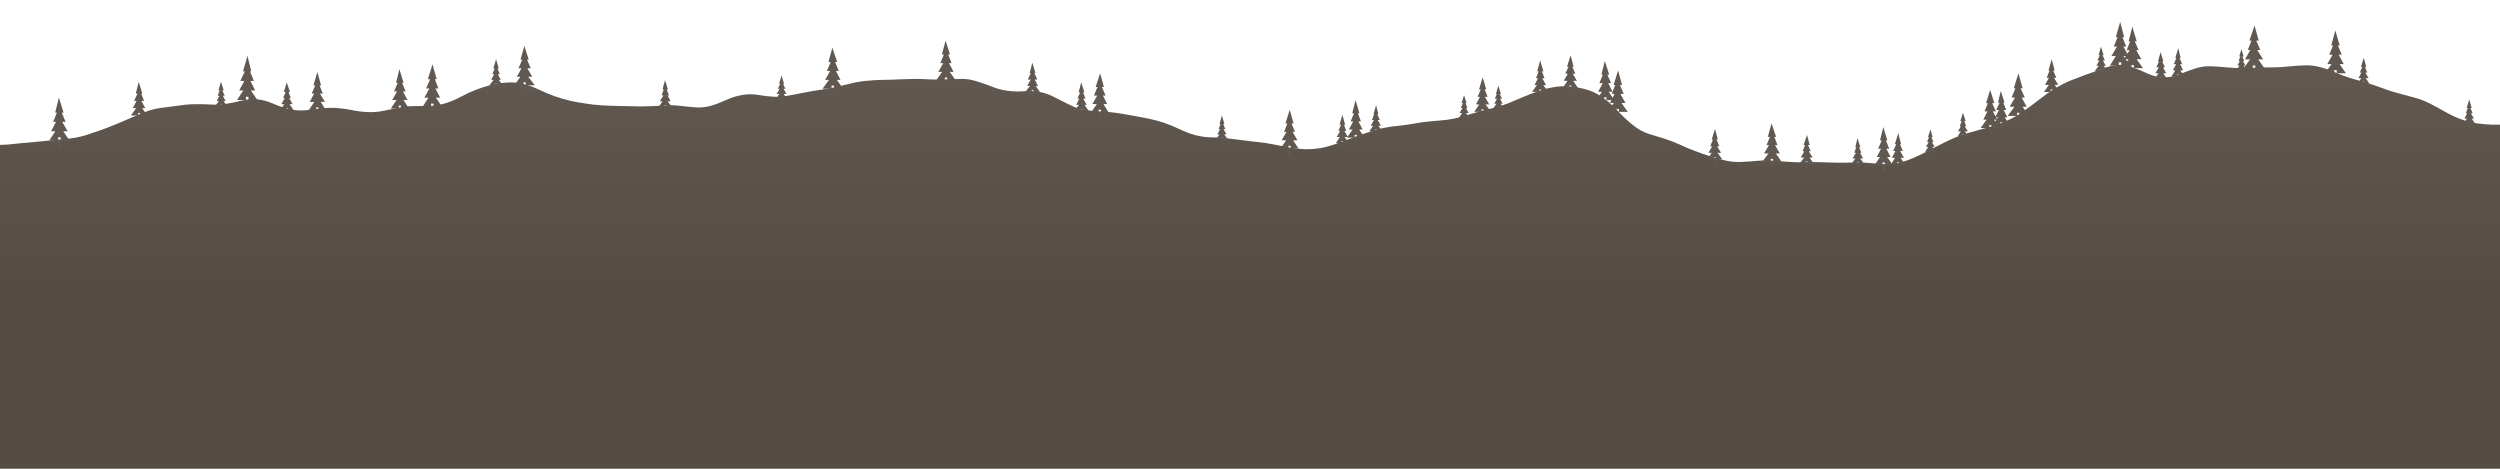
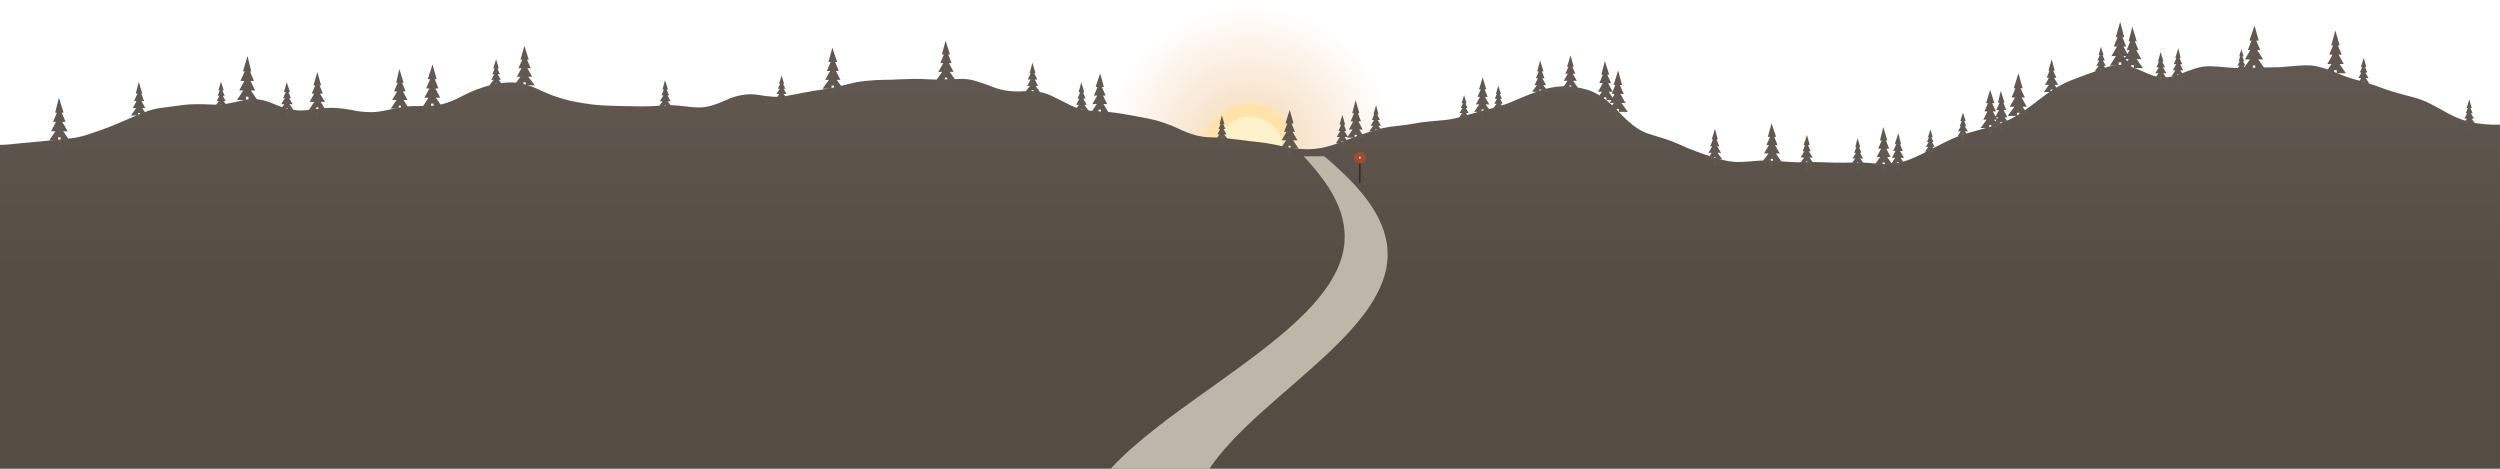
<svg xmlns="http://www.w3.org/2000/svg" viewBox="0 0 1600 300" preserveAspectRatio="xMidYMax slice">
  <defs>
    <linearGradient id="g597" x1="0" y1="0" x2="0" y2="1">
      <stop offset="0" stop-color="#615951" />
      <stop offset=".55" stop-color="#554d44" />
    </linearGradient>
  </defs>
+   <defs>
+     <radialGradient id="sg800">
+       <stop offset="0" stop-color="#ffd48a" stop-opacity=".62" />
+       <stop offset=".45" stop-color="#e9a55a" stop-opacity=".26" />
+       <stop offset="1" stop-color="#e9a55a" stop-opacity="0" />
+     </radialGradient>
+   </defs>
+   <circle cx="800" cy="96.379" r="92.4" fill="url(#sg800)" />
+   <circle cx="800" cy="96.379" r="30" fill="#ffe3a8" />
+   <circle cx="800" cy="96.379" r="21.6" fill="#fff1c9" />
  <path d="M-10 300 L-10 92.6 Q0 92.9 5 92.5 Q10 92 15 91.5 Q20 91 25 90.6 Q30 90.1 35 89.6 Q40 89.2 45 88.6 Q50 88 55 86.5 Q60 84.9 65 83.1 Q70 81.3 75 79.2 Q80 77.1 85 74.9 Q90 72.6 95 70.9 Q100 69.3 105 68.8 Q110 68.2 115 67.5 Q120 66.7 125 66.7 Q130 66.6 135 66.9 Q140 67.2 145 66.4 Q150 65.6 155 64.3 Q160 63.1 165 63.6 Q170 64.2 175 66.4 Q180 68.6 185 69.8 Q190 71 195 70.6 Q200 70.2 205 69.5 Q210 68.8 215 69.1 Q220 69.4 225 70.4 Q230 71.5 235 71.7 Q240 72 245 71 Q250 70 255 69 Q260 67.9 265 67.9 Q270 67.9 275 67.8 Q280 67.7 285 66.1 Q290 64.6 295 61.9 Q300 59.2 305 57.3 Q310 55.4 315 54.2 Q320 53.1 325 52.8 Q330 52.5 335 53.7 Q340 55 345 57.4 Q350 59.8 355 61.6 Q360 63.3 365 64.5 Q370 65.6 375 66.3 Q380 67.1 385 67.4 Q390 67.7 395 67.8 Q400 67.9 405 68 Q410 68.2 415 68 Q420 67.9 425 67.5 Q430 67.1 435 67.7 Q440 68.3 445 68.7 Q450 69.1 455 67.7 Q460 66.2 465 63.9 Q470 61.6 475 60.8 Q480 59.9 485 60.7 Q490 61.6 495 61.9 Q500 62.2 505 61.1 Q510 60.1 515 59.2 Q520 58.2 525 57.5 Q530 56.8 535 55.7 Q540 54.5 545 53.3 Q550 52.1 555 51.7 Q560 51.2 565 51.1 Q570 51.1 575 50.8 Q580 50.6 585 50.5 Q590 50.5 595 50.8 Q600 51.1 605 50.8 Q610 50.6 615 50.5 Q620 50.4 625 52 Q630 53.5 635 55.5 Q640 57.5 645 58.1 Q650 58.8 655 58.4 Q660 58 665 58.8 Q670 59.6 675 62.3 Q680 64.9 685 67.3 Q690 69.8 695 70.5 Q700 71.2 705 71.4 Q710 71.6 715 72.3 Q720 73.1 725 74 Q730 74.9 735 75.9 Q740 76.9 745 78.6 Q750 80.3 755 82.7 Q760 85.1 765 86.5 Q770 87.8 775 87.9 Q780 87.9 785 88.5 Q790 89.1 795 89.7 Q800 90.4 805 90.9 Q810 91.4 815 92.4 Q820 93.4 825 94.4 Q830 95.3 835 95.5 Q840 95.6 845 94.8 Q850 93.9 855 92.1 Q860 90.2 865 88.4 Q870 86.5 875 84.9 Q880 83.2 885 82 Q890 80.9 895 80.5 Q900 80 905 79.1 Q910 78.1 915 77.7 Q920 77.3 925 76.8 Q930 76.2 935 74.8 Q940 73.4 945 71.9 Q950 70.4 955 69.3 Q960 68.1 965 66.2 Q970 64.2 975 62 Q980 59.9 985 58.2 Q990 56.4 995 55.7 Q1000 54.9 1005 55.4 Q1010 55.8 1015 57.2 Q1020 58.5 1025 61.9 Q1030 65.2 1035 70.6 Q1040 76 1045 80 Q1050 84 1055 85.6 Q1060 87.2 1065 88.7 Q1070 90.2 1075 92.5 Q1080 94.9 1085 96.7 Q1090 98.6 1095 100.2 Q1100 101.9 1105 102.9 Q1110 103.9 1115 103.6 Q1120 103.4 1125 102.9 Q1130 102.5 1135 102.9 Q1140 103.2 1145 103.6 Q1150 104 1155 103.8 Q1160 103.6 1165 103.8 Q1170 104 1175 104.1 Q1180 104.2 1185 104 Q1190 103.8 1195 104.2 Q1200 104.6 1205 105 Q1210 105.5 1215 104.3 Q1220 103.1 1225 100.9 Q1230 98.7 1235 96 Q1240 93.4 1245 90.9 Q1250 88.4 1255 86.6 Q1260 84.9 1265 83.6 Q1270 82.2 1275 80.8 Q1280 79.3 1285 77 Q1290 74.8 1295 71.2 Q1300 67.7 1305 63.8 Q1310 59.8 1315 56.7 Q1320 53.7 1325 51.6 Q1330 49.6 1335 47.8 Q1340 46.1 1345 44.1 Q1350 42.2 1355 41.6 Q1360 41.1 1365 43.1 Q1370 45 1375 47.3 Q1380 49.5 1385 49.5 Q1390 49.5 1395 47.5 Q1400 45.4 1405 43.8 Q1410 42.2 1415 42.4 Q1420 42.6 1425 43.1 Q1430 43.6 1435 43.6 Q1440 43.5 1445 43.3 Q1450 43.1 1455 43.1 Q1460 43.1 1465 42.5 Q1470 42 1475 41.8 Q1480 41.6 1485 43 Q1490 44.3 1495 46.5 Q1500 48.7 1505 50.2 Q1510 51.6 1515 53.1 Q1520 54.6 1525 56.5 Q1530 58.4 1535 59.7 Q1540 61 1545 62.4 Q1550 63.7 1555 66.2 Q1560 68.7 1565 71.6 Q1570 74.5 1575 76.3 Q1580 78.2 1585 78.9 Q1590 79.6 1595 79.8 Q1600 79.9 1605 79.5 L1610 300 Z" fill="url(#g597)" />
  <path d="M37.2 94.4 L37.2 87.9 L38.8 87.9 L38.8 94.4ZM37.7 62.5 L35.3 72.1 L40.7 72.1ZM37.9 68.4 L34 78 L42 78ZM37.7 74.4 L32.7 84 L43.3 84ZM37.9 80.3 L31.5 89.9 L44.5 89.9ZM88.4 78 L88.4 72.3 L89.6 72.3 L89.6 78ZM88.8 52.4 L86.9 59.9 L91.1 59.9ZM89.3 57.1 L85.8 64.6 L92.2 64.6ZM88.9 61.7 L85 69.2 L93 69.2ZM89.1 66.4 L83.8 73.9 L94.2 73.9ZM141.1 71.9 L141.1 66.9 L142 66.9 L142 71.9ZM141.4 52.3 L139.8 57.8 L143.2 57.8ZM141.4 55.7 L139.3 61.3 L143.8 61.3ZM141.5 59.2 L138.7 64.7 L144.4 64.7ZM141.6 62.6 L137.6 68.1 L145.5 68.1ZM157.4 68.5 L157.4 61.9 L159 61.9 L159 68.5ZM158.4 35.8 L155.5 45.7 L160.8 45.7ZM158.5 41.9 L153.8 51.8 L162.5 51.8ZM158.4 48 L153.1 57.9 L163.3 57.9ZM158.1 54.2 L151.7 64 L164.7 64ZM183.1 74.5 L183.1 69.2 L184.2 69.2 L184.2 74.5ZM183.5 52.7 L181.7 58.9 L185.6 58.9ZM183.8 56.6 L181.2 62.8 L186.1 62.8ZM183.7 60.4 L180 66.7 L187.3 66.7ZM183.6 64.3 L179.3 70.5 L188 70.5ZM202.4 74.8 L202.4 68.7 L203.8 68.7 L203.8 74.8ZM203.1 46.1 L200.6 54.7 L205.5 54.7ZM203.2 51.4 L199.5 59.9 L206.6 59.9ZM202.8 56.7 L198.2 65.2 L208 65.2ZM203.3 62 L197.6 70.5 L208.5 70.5ZM255.2 73.8 L255.2 67.6 L256.6 67.6 L256.6 73.8ZM255.6 44.2 L253.5 53 L258.3 53ZM256 49.6 L252.2 58.5 L259.6 58.5ZM256.1 55.1 L251 64 L260.8 64ZM256.1 60.6 L250.1 69.5 L261.7 69.5ZM275.9 72.8 L275.9 66.3 L277.5 66.3 L277.5 72.8ZM276.8 41.2 L273.8 50.7 L279.5 50.7ZM276.9 47.1 L272.7 56.6 L280.6 56.6ZM276.8 53 L271.6 62.5 L281.7 62.5ZM276.5 58.9 L270.5 68.3 L282.9 68.3ZM317 58.7 L317 53.6 L318 53.6 L318 58.7ZM317.5 37.9 L315.7 43.8 L319.2 43.8ZM317.5 41.6 L315.1 47.5 L319.9 47.5ZM317.4 45.2 L314.4 51.1 L320.5 51.1ZM317.6 48.9 L313.1 54.8 L321.9 54.8ZM335 58.9 L335 52.7 L336.5 52.7 L336.5 58.9ZM335.6 29.4 L333.1 38.2 L338.4 38.2ZM335.8 34.8 L331.8 43.7 L339.7 43.7ZM335.6 40.3 L330.8 49.1 L340.6 49.1ZM335.5 45.8 L329.1 54.6 L342.3 54.6ZM425.3 72.4 L425.3 67.3 L426.3 67.3 L426.3 72.4ZM425.6 51.3 L424 57.3 L427.5 57.3ZM425.7 55 L423.4 61 L428.2 61ZM426 58.7 L422.3 64.8 L429.2 64.8ZM425.6 62.5 L421.5 68.5 L430 68.5ZM499.8 67.1 L499.8 62.2 L500.6 62.2 L500.6 67.1ZM500.2 48.3 L498.6 53.6 L501.8 53.6ZM500.3 51.6 L497.8 56.8 L502.6 56.8ZM500.3 54.8 L497 60.1 L503.4 60.1ZM500.1 58.1 L496.7 63.3 L503.7 63.3ZM532.2 61.2 L532.2 54.8 L533.8 54.8 L533.8 61.2ZM532.7 30.5 L530.2 39.7 L535.8 39.7ZM533.1 36.2 L529.2 45.4 L536.8 45.4ZM533.2 41.9 L528.1 51.1 L537.9 51.1ZM533.1 47.6 L526.4 56.8 L539.6 56.8ZM604.7 55.8 L604.7 49.6 L606.2 49.6 L606.2 55.8ZM605.2 26 L602.8 34.9 L608 34.9ZM605.5 31.5 L601.8 40.4 L609 40.4ZM605.6 37.1 L600.5 46 L610.3 46ZM605.4 42.6 L599.1 51.5 L611.7 51.5ZM660.3 63.1 L660.3 57.7 L661.4 57.7 L661.4 63.1ZM660.7 40.1 L659 46.8 L662.7 46.8ZM660.8 44.3 L657.8 50.9 L663.9 50.9ZM661 48.4 L657.4 55 L664.3 55ZM661.1 52.5 L656 59.1 L665.7 59.1ZM691.6 75.1 L691.6 69.8 L692.7 69.8 L692.7 75.1ZM692 52.7 L690.3 59.1 L694 59.1ZM692.3 56.7 L689.6 63.1 L694.7 63.1ZM691.9 60.7 L688.8 67.1 L695.5 67.1ZM692.4 64.7 L687.5 71.1 L696.9 71.1ZM703.1 76.4 L703.1 70.2 L704.6 70.2 L704.6 76.4ZM704.1 46.9 L701.2 55.7 L706.5 55.7ZM703.8 52.4 L700.1 61.2 L707.6 61.2ZM704.2 57.8 L699.1 66.6 L708.6 66.6ZM704.2 63.3 L698.2 72.1 L709.6 72.1ZM781.6 93.2 L781.6 88.2 L782.5 88.2 L782.5 93.2ZM782 73.9 L780.5 79.3 L783.6 79.3ZM782 77.2 L779.9 82.6 L784.2 82.6ZM781.9 80.6 L779.1 86 L785 86ZM781.9 83.9 L778.1 89.4 L786 89.4ZM824.6 99.4 L824.6 93.3 L826 93.3 L826 99.4ZM825.4 70.3 L822.7 79 L827.9 79ZM825.2 75.7 L821.8 84.4 L828.8 84.4ZM825.3 81.1 L820.2 89.8 L830.4 89.8ZM825.4 86.5 L819.5 95.1 L831.1 95.1ZM858.6 95.5 L858.6 90.3 L859.6 90.3 L859.6 95.5ZM859.1 73.5 L857.3 79.8 L860.9 79.8ZM859.3 77.4 L856.6 83.8 L861.6 83.8ZM859 81.4 L855.5 87.7 L862.7 87.7ZM859 85.3 L855 91.6 L863.2 91.6ZM867 92.4 L867 86.3 L868.4 86.3 L868.4 92.4ZM867.6 64.1 L865.4 72.5 L870 72.5ZM867.9 69.3 L864.4 77.7 L871 77.7ZM867.7 74.5 L863.3 82.9 L872.1 82.9ZM867.8 79.7 L862.1 88.1 L873.3 88.1ZM880.1 88 L880.1 82.9 L881.1 82.9 L881.1 88ZM880.7 67.3 L879 73.2 L882.2 73.2ZM880.4 70.9 L878 76.8 L883.1 76.8ZM880.5 74.6 L877.3 80.5 L883.8 80.5ZM880.4 78.2 L876.3 84.1 L884.8 84.1ZM936.6 79.2 L936.6 74.4 L937.4 74.4 L937.4 79.2ZM937 60.9 L935.4 66 L938.6 66ZM937.2 64 L934.9 69.1 L939.1 69.1ZM937.2 67.2 L934.1 72.3 L939.9 72.3ZM937 70.4 L933.7 75.5 L940.3 75.5ZM948.2 75.8 L948.2 70 L949.5 70 L949.5 75.8ZM948.9 49.5 L946.6 57.2 L951.2 57.2ZM949 54.3 L945.6 62 L952.1 62ZM948.7 59.1 L944.6 66.8 L953.1 66.8ZM948.6 63.9 L943.5 71.6 L954.3 71.6ZM958.6 73.4 L958.6 68.5 L959.4 68.5 L959.4 73.4ZM958.9 54.9 L957.4 60.1 L960.6 60.1ZM958.8 58.1 L956.7 63.2 L961.3 63.2ZM959.1 61.3 L956.3 66.4 L961.7 66.4ZM959.1 64.5 L955.5 69.6 L962.5 69.6ZM985.2 62.9 L985.2 57.3 L986.4 57.3 L986.4 62.9ZM985.7 38.7 L983.8 45.7 L987.8 45.7ZM985.8 43.1 L983 50.1 L988.5 50.1ZM985.6 47.4 L982.1 54.5 L989.5 54.5ZM985.6 51.8 L980.5 58.8 L991 58.8ZM1004.4 60.4 L1004.4 54.7 L1005.6 54.7 L1005.6 60.4ZM1005.2 35.4 L1002.9 42.7 L1007.1 42.7ZM1005.1 39.9 L1001.8 47.2 L1008.2 47.2ZM1005 44.4 L1000.8 51.7 L1009.2 51.7ZM1005.1 49 L1000.1 56.3 L1009.9 56.3ZM1026.6 68.5 L1026.6 62.3 L1028.1 62.3 L1028.1 68.5ZM1027.1 39 L1024.9 47.8 L1029.9 47.8ZM1027.2 44.4 L1023.6 53.2 L1031.1 53.2ZM1027.6 49.9 L1022.8 58.7 L1032 58.7ZM1027.4 55.4 L1021.7 64.1 L1033.1 64.1ZM1034.6 76 L1034.6 69.7 L1036.1 69.7 L1036.1 76ZM1035.6 45.1 L1032.7 54.4 L1038.1 54.4ZM1035.2 50.8 L1031.5 60.1 L1039.2 60.1ZM1035.1 56.6 L1030.4 65.9 L1040.3 65.9ZM1035.2 62.4 L1029 71.6 L1041.8 71.6ZM1096.9 106.1 L1096.9 100.6 L1098 100.6 L1098 106.1ZM1097.6 82.5 L1095.5 89.3 L1099.4 89.3ZM1097.4 86.7 L1094.5 93.6 L1100.4 93.6ZM1097.3 91 L1093.4 97.8 L1101.5 97.8ZM1097.3 95.2 L1092.6 102 L1102.3 102ZM1133.3 107.8 L1133.3 101.7 L1134.7 101.7 L1134.7 107.8ZM1133.8 79 L1131.4 87.6 L1136.7 87.6ZM1134.3 84.3 L1130.5 92.9 L1137.6 92.9ZM1134.1 89.6 L1129 98.2 L1139.1 98.2ZM1134.3 94.9 L1127.9 103.5 L1140.2 103.5ZM1155.7 108.8 L1155.7 103.4 L1156.8 103.4 L1156.8 108.8ZM1156.5 86.4 L1154.3 92.8 L1158.2 92.8ZM1156.1 90.4 L1153.7 96.8 L1158.8 96.8ZM1156.1 94.4 L1152.5 100.8 L1160.1 100.8ZM1156.5 98.4 L1151.7 104.8 L1160.8 104.8ZM1188.5 108.9 L1188.5 103.8 L1189.5 103.8 L1189.5 108.9ZM1188.8 88.4 L1187.4 94.2 L1190.6 94.2ZM1188.9 92 L1186.7 97.8 L1191.3 97.8ZM1189.2 95.6 L1185.6 101.4 L1192.4 101.4ZM1188.9 99.2 L1184.9 105 L1193.1 105ZM1204.8 110.1 L1204.8 104 L1206.3 104 L1206.3 110.1ZM1205.3 81.3 L1203.2 89.9 L1207.9 89.9ZM1205.7 86.6 L1202 95.2 L1209.1 95.2ZM1205.6 91.9 L1201.1 100.5 L1210 100.5ZM1205.5 97.2 L1199.6 105.8 L1211.5 105.8ZM1214.1 109.4 L1214.1 103.9 L1215.3 103.9 L1215.3 109.4ZM1214.9 85.2 L1212.7 92.3 L1216.7 92.3ZM1214.9 89.6 L1211.6 96.6 L1217.8 96.6ZM1214.5 94 L1210.8 101 L1218.6 101ZM1214.6 98.3 L1210.1 105.3 L1219.2 105.3ZM1235 100.8 L1235 96 L1235.8 96 L1235.8 100.8ZM1235.5 82.8 L1233.9 87.8 L1236.9 87.8ZM1235.3 85.9 L1233.3 90.9 L1237.4 90.9ZM1235.4 89 L1232.6 94 L1238.2 94ZM1235.4 92.1 L1232 97.1 L1238.8 97.1ZM1255.8 91.2 L1255.8 86.2 L1256.7 86.2 L1256.7 91.2ZM1256.3 72.1 L1254.6 77.5 L1258 77.5ZM1256.3 75.4 L1254.2 80.8 L1258.4 80.8ZM1256.1 78.7 L1253.1 84.1 L1259.5 84.1ZM1256.2 82 L1252.8 87.4 L1259.7 87.4ZM1273.1 86.1 L1273.1 80.1 L1274.5 80.1 L1274.5 86.1ZM1273.7 57.5 L1271.1 66 L1276.4 66ZM1273.5 62.8 L1270.1 71.3 L1277.4 71.3ZM1273.6 68 L1269.3 76.6 L1278.3 76.6ZM1273.8 73.3 L1267.6 81.9 L1280 81.9ZM1280.2 83.9 L1280.2 78.2 L1281.4 78.2 L1281.4 83.9ZM1280.5 58.2 L1278.7 65.7 L1282.9 65.7ZM1281 62.9 L1277.6 70.4 L1284 70.4ZM1280.9 67.5 L1276.9 75.1 L1284.7 75.1ZM1281 72.2 L1275.4 79.8 L1286.2 79.8ZM1290.9 78.6 L1290.9 72.2 L1292.4 72.2 L1292.4 78.6ZM1291.8 46.9 L1288.8 56.5 L1294.5 56.5ZM1291.4 52.8 L1287.4 62.4 L1295.9 62.4ZM1291.8 58.7 L1286.2 68.3 L1297.1 68.3ZM1292 64.6 L1284.9 74.2 L1298.4 74.2ZM1312.4 63 L1312.4 57.3 L1313.6 57.3 L1313.6 63ZM1313.1 37.9 L1311 45.2 L1315 45.2ZM1312.8 42.4 L1309.9 49.8 L1316.1 49.8ZM1312.9 47 L1308.8 54.3 L1317.3 54.3ZM1313.2 51.5 L1308.1 58.9 L1318 58.9ZM1344.2 49.2 L1344.2 44.3 L1345.1 44.3 L1345.1 49.2ZM1344.6 29.9 L1343.1 35.3 L1346.3 35.3ZM1344.8 33.3 L1342.3 38.7 L1347.1 38.7ZM1344.7 36.6 L1341.7 42.1 L1347.7 42.1ZM1344.8 40 L1340.7 45.4 L1348.7 45.4ZM1356 46.5 L1356 39.9 L1357.6 39.9 L1357.6 46.5ZM1356.9 14 L1354.1 23.8 L1359.5 23.8ZM1356.8 20 L1352.8 29.8 L1360.8 29.8ZM1357 26.1 L1351.3 35.9 L1362.3 35.9ZM1356.5 32.2 L1350.3 42 L1363.3 42ZM1364.1 48 L1364.1 41.7 L1365.7 41.7 L1365.7 48ZM1364.7 17.1 L1362.3 26.4 L1367.5 26.4ZM1364.7 22.8 L1361.1 32.1 L1368.7 32.1ZM1365.2 28.6 L1359.3 37.9 L1370.5 37.9ZM1364.9 34.3 L1358.3 43.6 L1371.5 43.6ZM1382.4 54.5 L1382.4 49.3 L1383.4 49.3 L1383.4 54.5ZM1382.8 33.3 L1381.1 39.4 L1384.6 39.4ZM1382.7 37.1 L1380.1 43.1 L1385.6 43.1ZM1383.1 40.8 L1379.4 46.9 L1386.4 46.9ZM1383 44.6 L1378.9 50.6 L1386.9 50.6ZM1393.4 52.9 L1393.4 47.6 L1394.4 47.6 L1394.4 52.9ZM1394.1 30.8 L1392.2 37.1 L1395.6 37.1ZM1393.9 34.7 L1391.2 41.1 L1396.6 41.1ZM1394.1 38.7 L1390.6 45 L1397.2 45ZM1393.7 42.6 L1389.7 49 L1398.1 49ZM1434.1 48.6 L1434.1 43.9 L1434.9 43.9 L1434.9 48.6ZM1434.5 31.5 L1433.1 36.1 L1435.9 36.1ZM1434.4 34.4 L1432.7 39.1 L1436.3 39.1ZM1434.5 37.3 L1431.9 42 L1437.1 42ZM1434.6 40.2 L1431.2 44.9 L1437.8 44.9ZM1441.8 48.4 L1441.8 41.9 L1443.4 41.9 L1443.4 48.4ZM1442.9 16.4 L1439.6 26 L1445.6 26ZM1442.4 22.3 L1438.6 32 L1446.6 32ZM1442.3 28.3 L1436.8 38 L1448.4 38ZM1442.7 34.3 L1435.8 43.9 L1449.4 43.9ZM1493.9 51.4 L1493.9 44.9 L1495.5 44.9 L1495.5 51.4ZM1494.6 19.5 L1492 29.1 L1497.4 29.1ZM1494.7 25.4 L1490.7 35 L1498.7 35ZM1494.8 31.4 L1489.5 41 L1500 41ZM1494.8 37.3 L1488 46.9 L1501.4 46.9ZM1512.2 57.4 L1512.2 52.3 L1513.2 52.3 L1513.2 57.4ZM1512.8 37 L1511 42.8 L1514.4 42.8ZM1512.8 40.6 L1510.3 46.4 L1515 46.4ZM1512.5 44.2 L1509.4 50 L1515.9 50ZM1512.6 47.8 L1509 53.5 L1516.4 53.5ZM1579.8 83.2 L1579.8 78.2 L1580.7 78.2 L1580.7 83.2ZM1580.3 63.6 L1578.7 69.1 L1581.9 69.1ZM1580.2 67 L1578.1 72.5 L1582.5 72.5ZM1580.1 70.4 L1577.2 75.9 L1583.4 75.9ZM1580.4 73.8 L1576.3 79.4 L1584.3 79.4Z" fill="#615951" />
+   <path d="M834.3 100L838 104L841.4 108L844.6 112L847.6 116L850.3 120L852.7 124L854.8 128L856.6 132L858.1 136L859.2 140L860 144L860.5 148L860.6 152L860.4 156L859.8 160L858.9 164L857.6 168L856 172L854 176L851.7 180L849.1 184L846.1 188L842.9 192L839.4 196L835.6 200L831.5 204L827.2 208L822.7 212L817.9 216L813 220L807.9 224L802.7 228L797.3 232L791.9 236L786.3 240L780.8 244L775.2 248L769.6 252L764 256L758.5 260L753 264L747.6 268L742.4 272L737.3 276L732.3 280L727.6 284L723 288L718.7 292L714.6 296L710.8 300L774 300L776.8 296L779.9 292L783.2 288L786.8 284L790.5 280L794.5 276L798.6 272L802.8 268L807.2 264L811.7 260L816.2 256L820.8 252L825.4 248L830 244L834.5 240L839.1 236L843.5 232L847.9 228L852.1 224L856.2 220L860.1 216L863.9 212L867.4 208L870.7 204L873.8 200L876.6 196L879.1 192L881.3 188L883.3 184L884.9 180L886.2 176L887.2 172L887.8 168L888.1 164L888 160L887.6 156L886.8 152L885.7 148L884.2 144L882.4 140L880.3 136L877.8 132L875 128L871.9 124L868.5 120L864.8 116L860.8 112L856.6 108L852.2 104L847.5 100Z" fill="#beb6a8" />
+   <path d="M870.3 116.4L870.3 100.9" stroke="#332a22" stroke-width="1" stroke-linecap="round" />
+   <circle cx="870.3" cy="100.9" r="3.7" fill="#9e4e2e" />
+   <circle cx="870.3" cy="100.9" r="0.6" fill="#f6ecd8" />
</svg>
